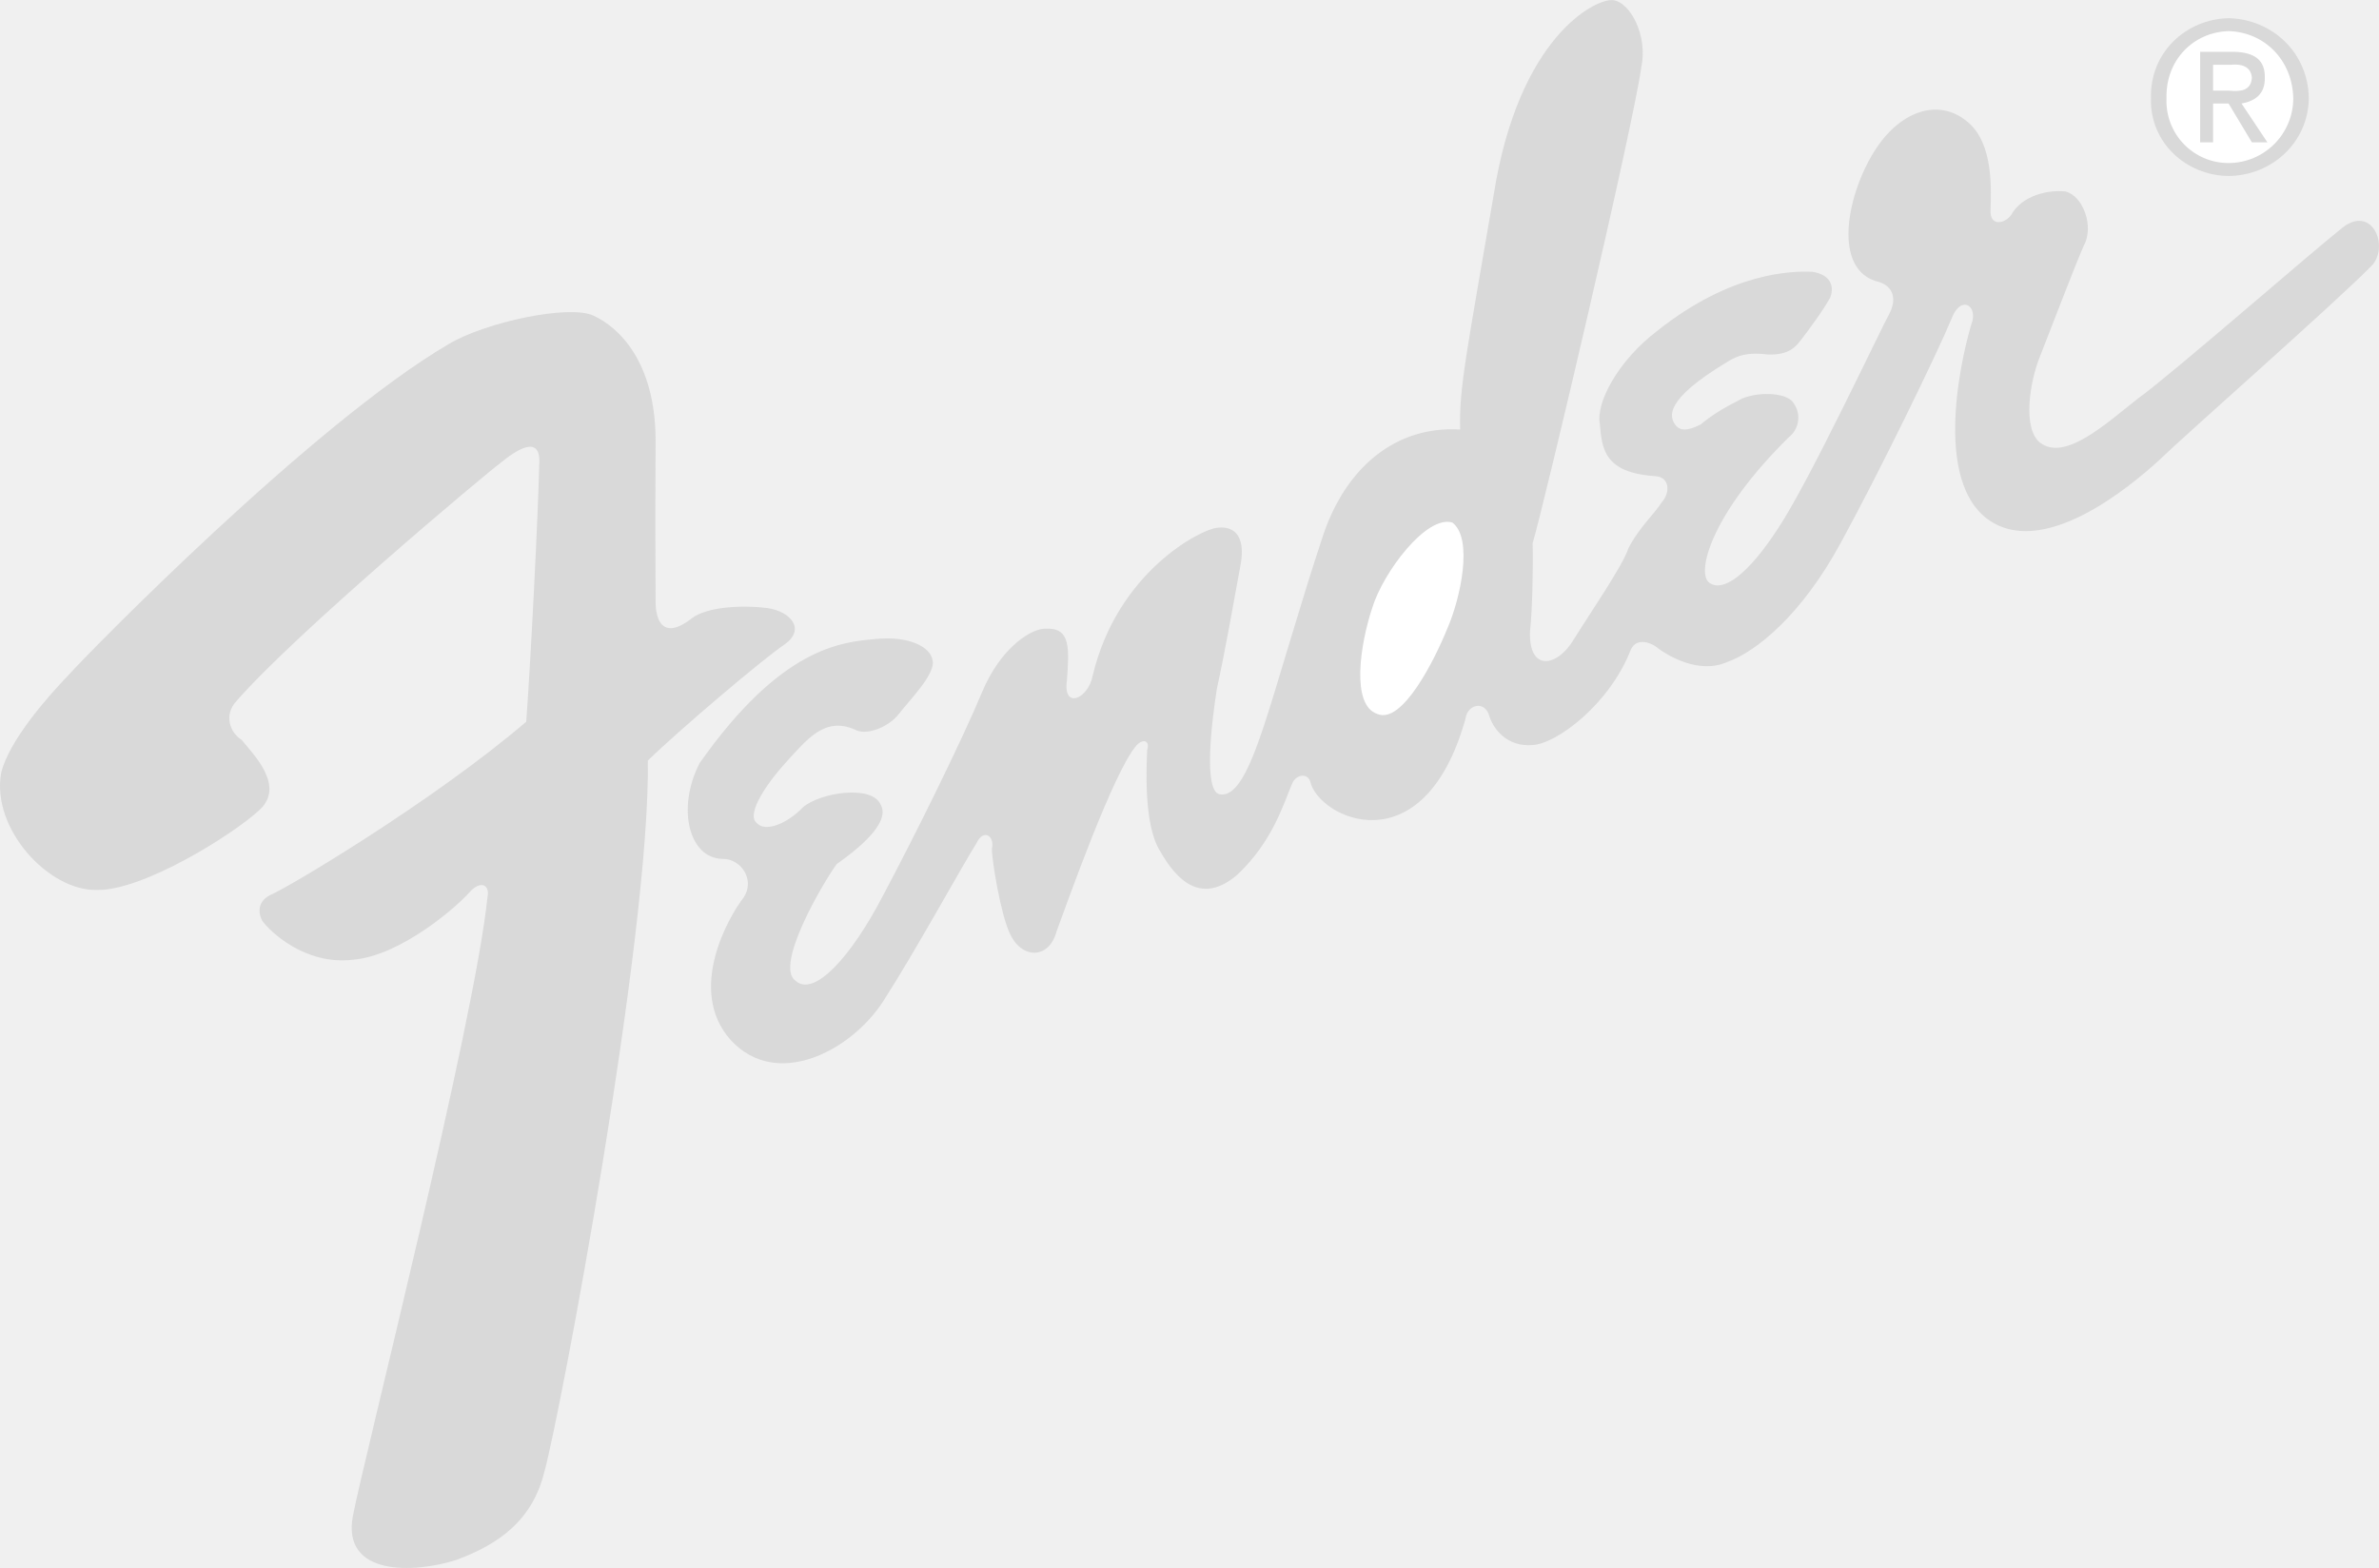
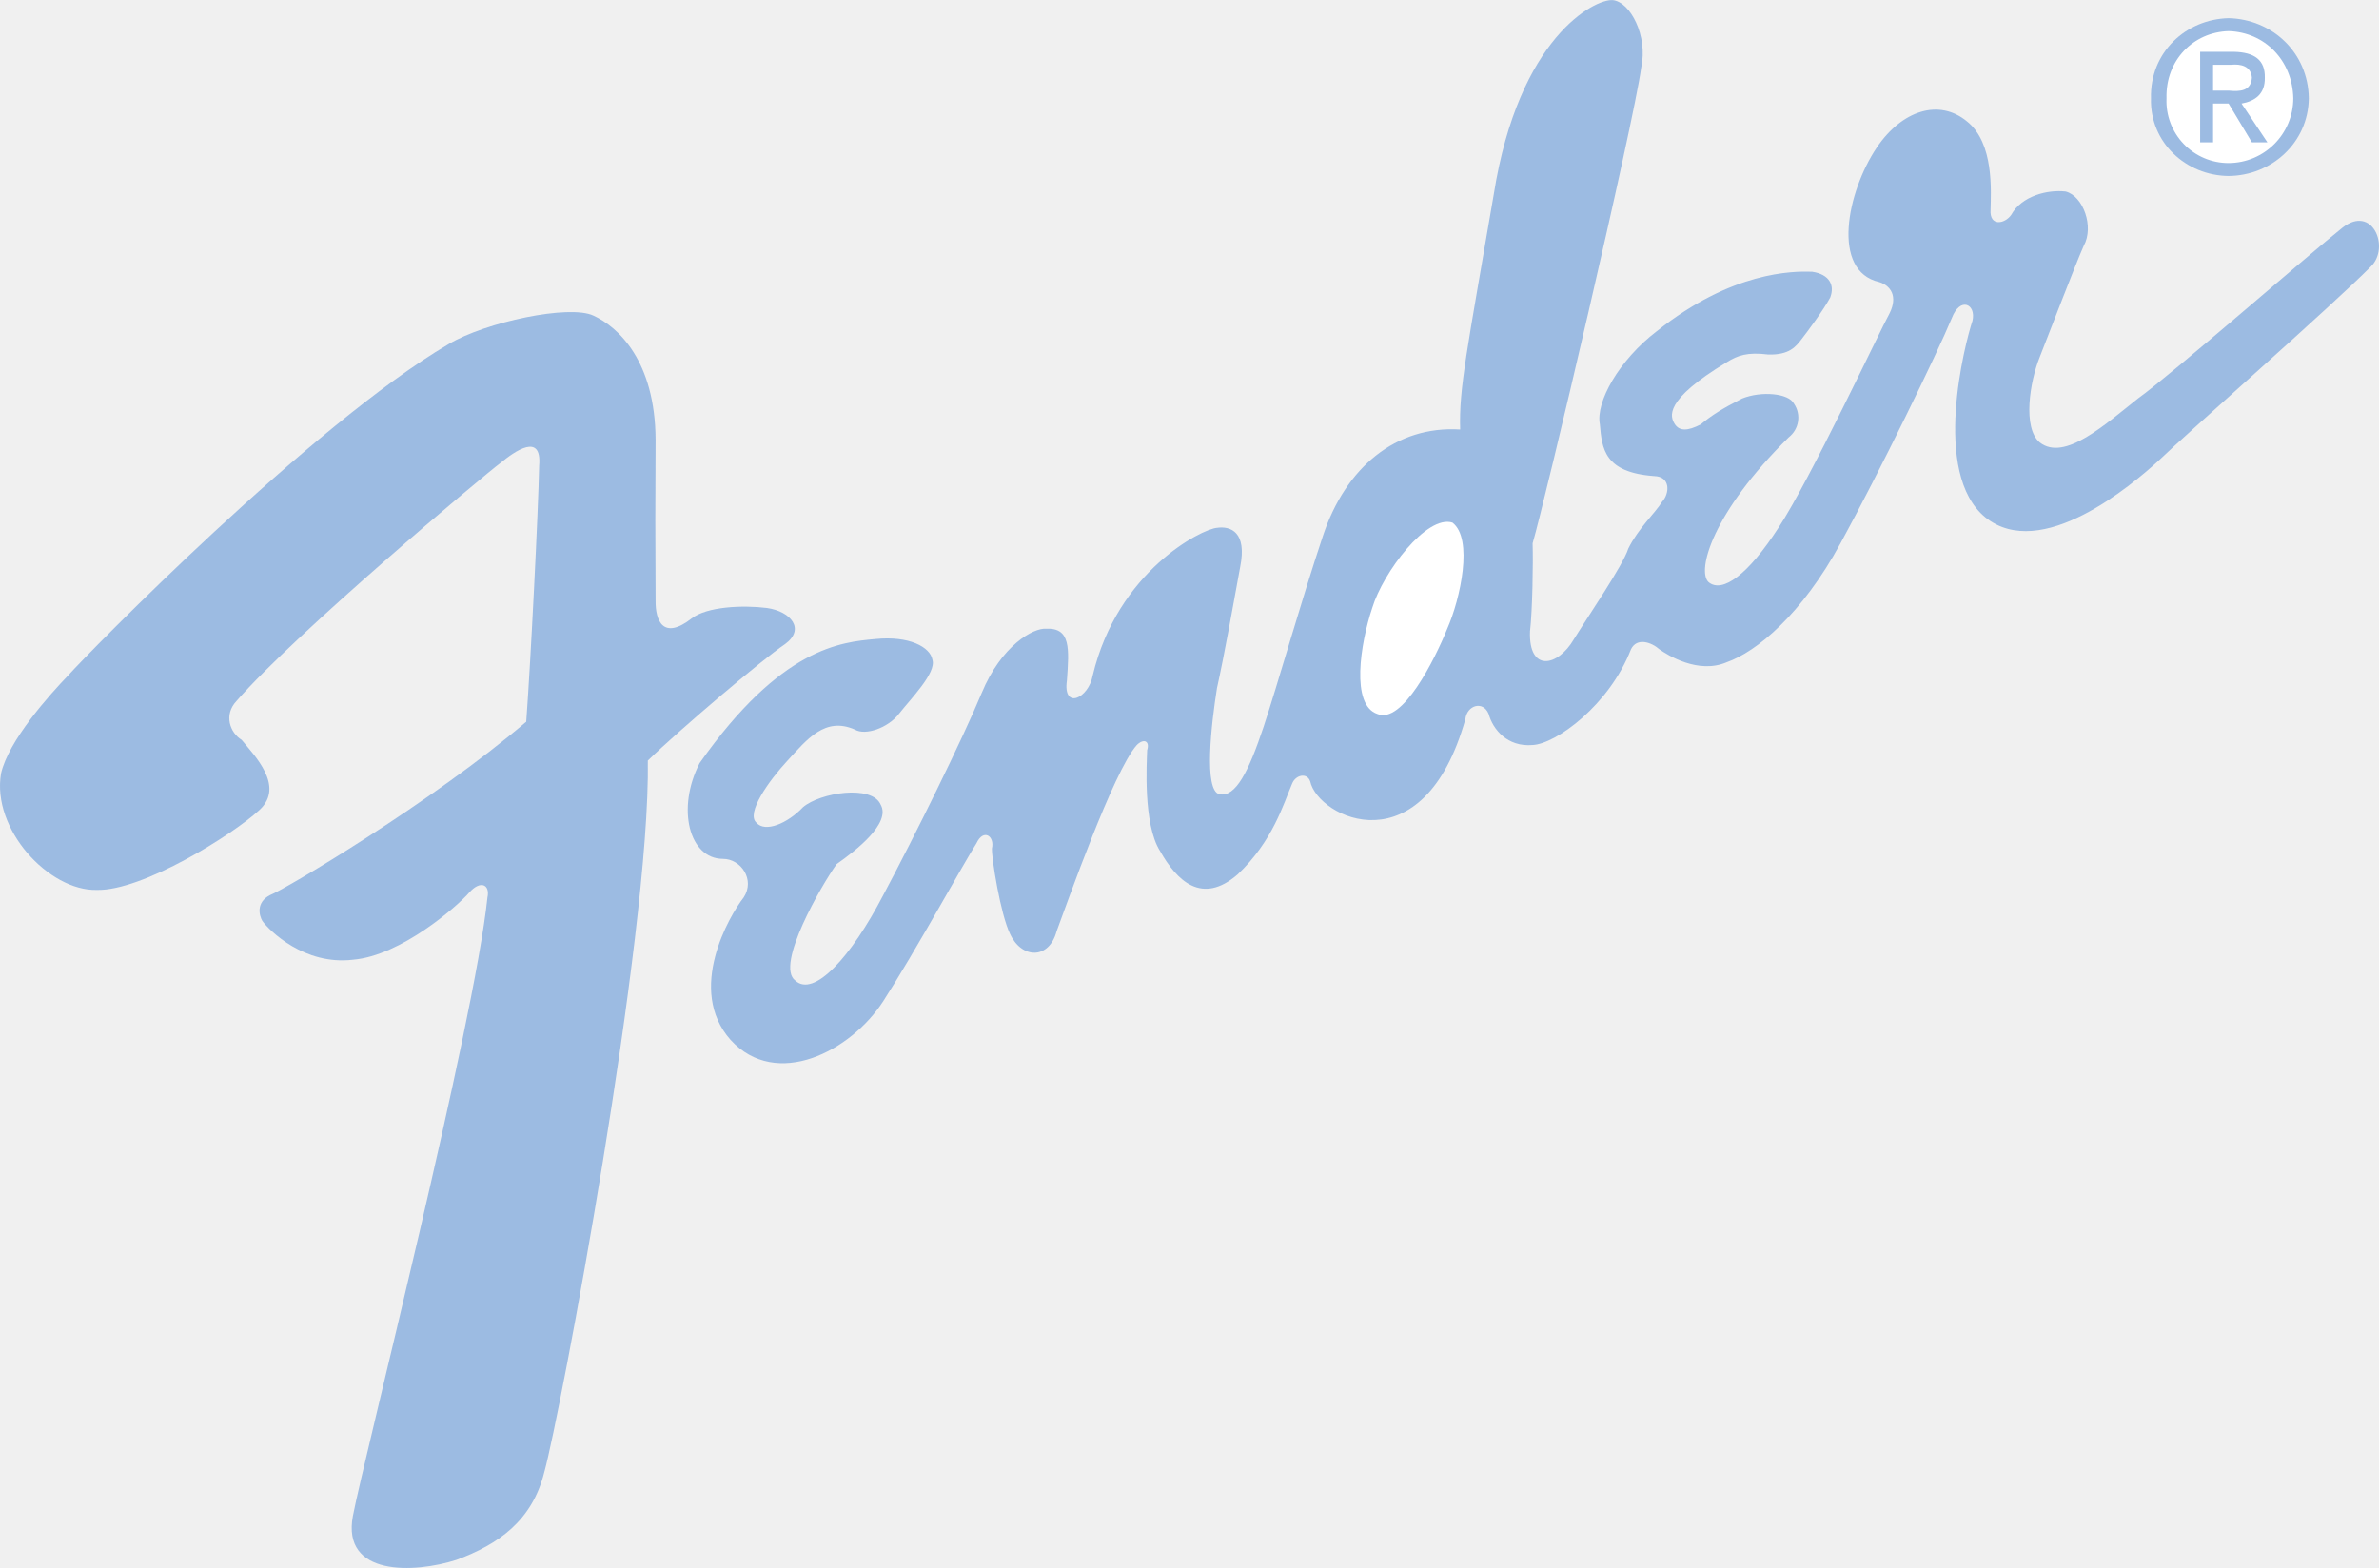
- <svg xmlns="http://www.w3.org/2000/svg" width="2500" fill="#d9d9d9" height="1648" viewBox="0 0 55.172 36.368">
+ <svg xmlns="http://www.w3.org/2000/svg" width="2500" fill="#9cbbe2" height="1648" viewBox="0 0 55.172 36.368">
  <path d="M5.604 17.161c.292.357 1.005 1.069.42 1.62-.615.575-2.716 1.887-3.78 1.86-1.11.027-2.439-1.406-2.22-2.7.172-.76 1.109-1.81 1.56-2.279.45-.505 5.662-5.83 8.82-7.681.854-.512 2.805-.925 3.36-.66.57.261 1.432 1.048 1.44 2.88a272.426 272.426 0 0 0 0 3.72c-.008.485.18.935.84.42.353-.272 1.178-.31 1.74-.24.562.08.899.493.42.84-.495.328-2.482 2.016-3.18 2.7.06 4.078-2.041 15.215-2.4 16.5-.281 1.135-1.065 1.678-2.04 2.04-.975.312-2.663.388-2.4-1.02.262-1.368 2.812-11.38 3.12-14.341.067-.302-.158-.415-.42-.12-.263.305-1.576 1.467-2.7 1.56-1.125.133-1.938-.674-2.1-.9-.075-.13-.15-.43.18-.6.345-.13 3.757-2.155 5.94-4.02.104-1.397.28-4.885.3-5.94.067-.782-.57-.333-.9-.06-.345.252-4.77 3.965-6.12 5.52-.301.321-.151.733.12.901z" />
  <path d="M19.824 16.921c.248.147.772-.04 1.02-.36.277-.354.877-.955.78-1.26-.052-.295-.54-.558-1.32-.48-.795.073-2.183.186-4.08 2.88-.541 1.055-.24 2.217.54 2.22.419-.003.757.485.48.899-.323.41-1.335 2.136-.3 3.301 1.064 1.16 2.79.26 3.54-.9.75-1.165 1.837-3.152 2.16-3.66.165-.354.428-.167.36.12-.007.237.198 1.52.42 1.98.267.582.904.601 1.08-.061.236-.632 1.324-3.726 1.86-4.32.157-.156.308-.1.24.12-.007.268-.101 1.712.3 2.34.386.684.967 1.265 1.8.54.817-.775 1.062-1.637 1.26-2.1.083-.212.348-.264.42-.06.188.859 2.625 2.022 3.6-1.44.037-.325.412-.438.54-.12.097.357.435.771 1.02.72.54-.025 1.778-.925 2.28-2.22.135-.28.473-.167.66 0 .188.133.9.583 1.56.3.69-.242 1.74-1.104 2.64-2.76.9-1.645 2.25-4.42 2.58-5.22.195-.513.57-.325.48.06-.172.516-.96 3.534.3 4.561 1.291 1.036 3.391-.745 4.02-1.32.646-.625 4.058-3.625 4.92-4.5.45-.438.038-1.45-.66-.9-.728.575-3.99 3.425-4.74 3.96-.75.59-1.704 1.474-2.28 1.02-.401-.336-.232-1.405 0-1.98.218-.55.818-2.125 1.02-2.58.248-.445-.015-1.158-.42-1.26-.42-.048-1.02.103-1.26.54-.153.219-.51.275-.48-.12.008-.43.083-1.536-.54-2.04-.652-.546-1.518-.262-2.1.601-.69 1.028-1.065 2.866.06 3.12.263.083.432.327.24.72-.221.395-1.853 3.883-2.58 4.98-.697 1.078-1.297 1.528-1.62 1.26-.277-.258.079-1.607 1.86-3.36a.576.576 0 0 0 .12-.78c-.12-.242-.757-.298-1.2-.12-.458.234-.701.384-.96.6-.304.159-.491.159-.6 0-.116-.179-.266-.554 1.2-1.44.259-.163.484-.238.96-.18.499.017.649-.19.78-.36.131-.167.506-.673.66-.96.108-.276-.004-.538-.42-.6-.446-.014-1.853-.014-3.601 1.38-.877.669-1.421 1.644-1.32 2.16.049.571.105 1.115 1.26 1.2.382.009.364.402.18.6-.153.253-.547.609-.78 1.08-.124.392-.926 1.56-1.26 2.1-.382.654-1.057.767-1.02-.18.056-.479.075-1.585.06-2.04.278-.933 2.34-9.708 2.52-11.04.158-.73-.255-1.518-.66-1.56-.42-.033-2.183.867-2.76 4.5-.623 3.643-.81 4.505-.78 5.46-1.493-.093-2.655.882-3.18 2.46-.525 1.572-1.05 3.447-1.38 4.439-.345 1.033-.645 1.633-1.02 1.561-.375-.078-.188-1.652-.06-2.46.172-.768.397-2.043.54-2.82.158-.797-.217-.947-.54-.9-.353.028-2.302 1.002-2.88 3.42-.098.545-.698.807-.6.12.053-.738.09-1.225-.48-1.2-.295-.025-1.042.387-1.5 1.5-.442 1.062-1.53 3.274-2.28 4.68-.75 1.445-1.613 2.383-2.04 1.98-.473-.347.615-2.222.96-2.7.442-.311 1.268-.948 1.02-1.38-.202-.468-1.402-.28-1.8.06-.353.373-.878.598-1.08.36-.248-.213.277-.963.72-1.44.458-.498.871-1.024 1.561-.721z" />
  <path d="M33.684 12.121c-.6-.19-1.612 1.16-1.86 1.979-.277.83-.502 2.255.12 2.46.577.245 1.327-1.255 1.62-1.979.307-.7.607-2.088.12-2.46z" fill="#fff" />
  <path d="M49.884 2.281c-.03-1.07.815-1.837 1.8-1.86 1.002.022 1.847.79 1.86 1.86-.013 1.023-.857 1.791-1.86 1.8-.985-.009-1.83-.777-1.8-1.8z" />
  <path d="M51.684 3.781a1.504 1.504 0 0 0 1.5-1.5c-.018-.887-.666-1.536-1.5-1.56-.817.024-1.465.673-1.44 1.56a1.438 1.438 0 0 0 1.44 1.5z" fill="#fff" />
  <path d="M51.324 3.301h-.3v-2.1h.78c.484.01.729.193.72.6.008.38-.227.543-.54.6l.6.9h-.36l-.54-.9h-.36v.9z" />
  <path d="M51.684 2.101c.278.027.518.008.54-.3-.022-.272-.258-.321-.48-.3h-.42v.6h.36z" fill="#fff" />
</svg>
